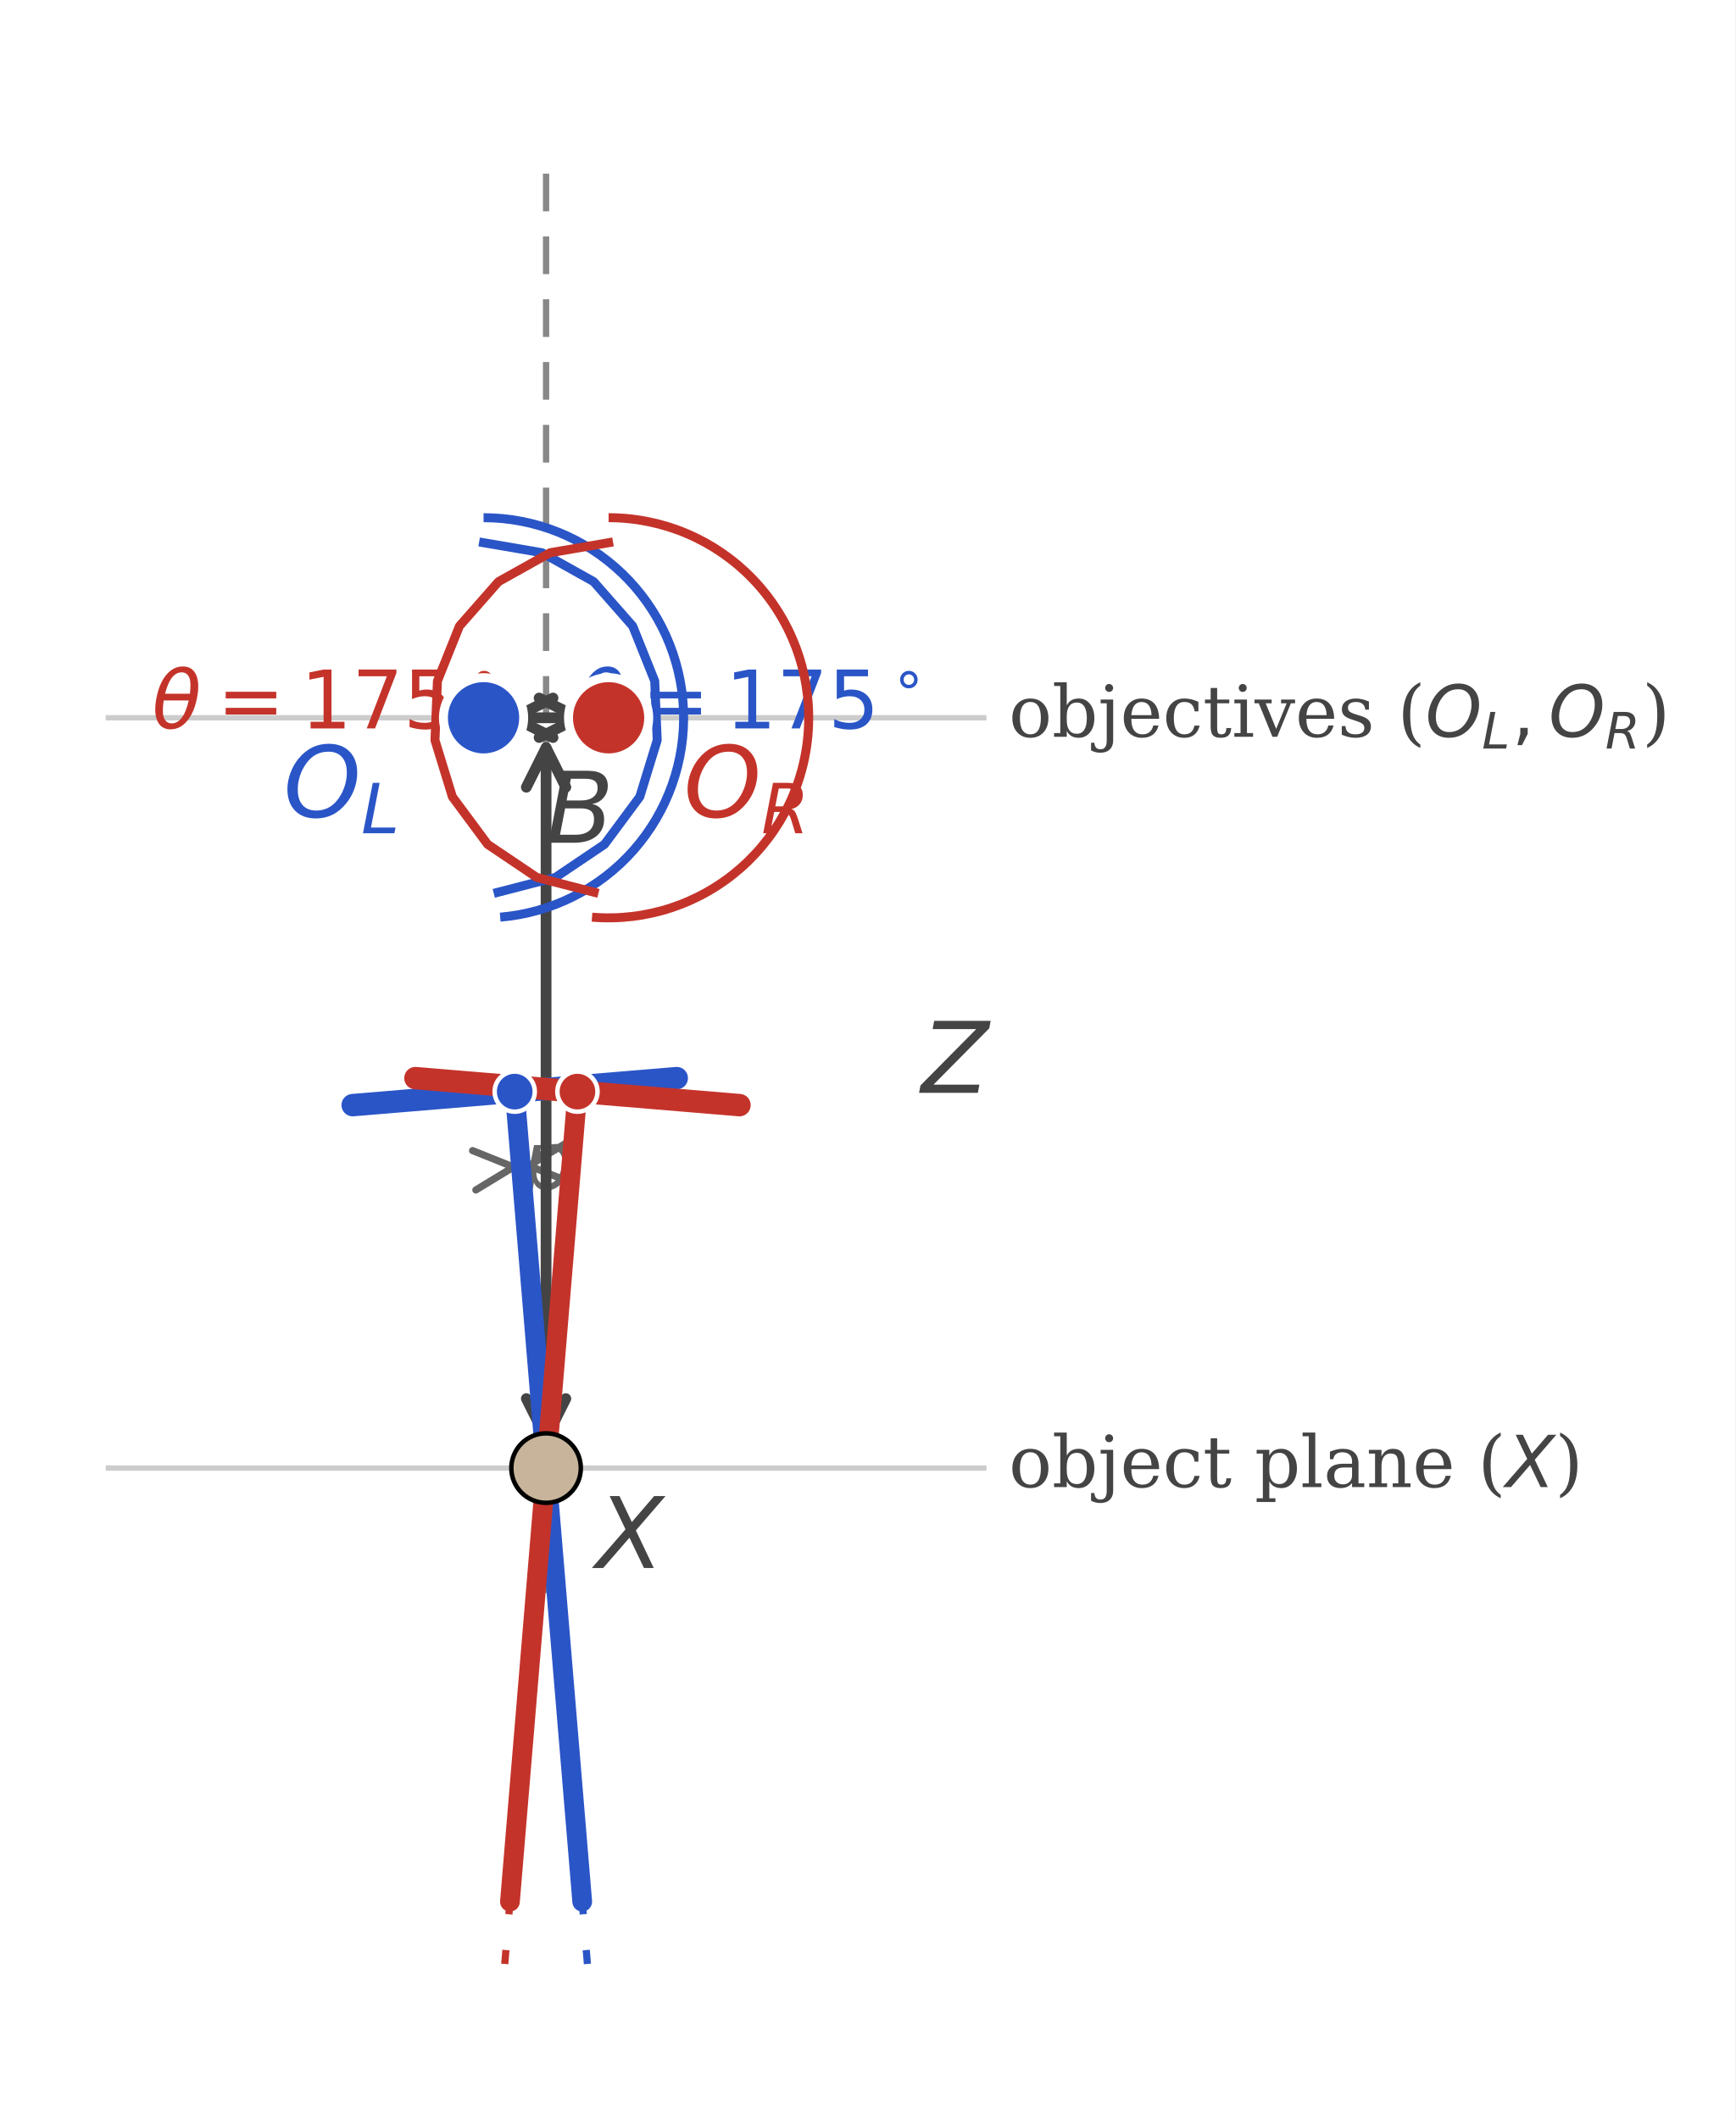
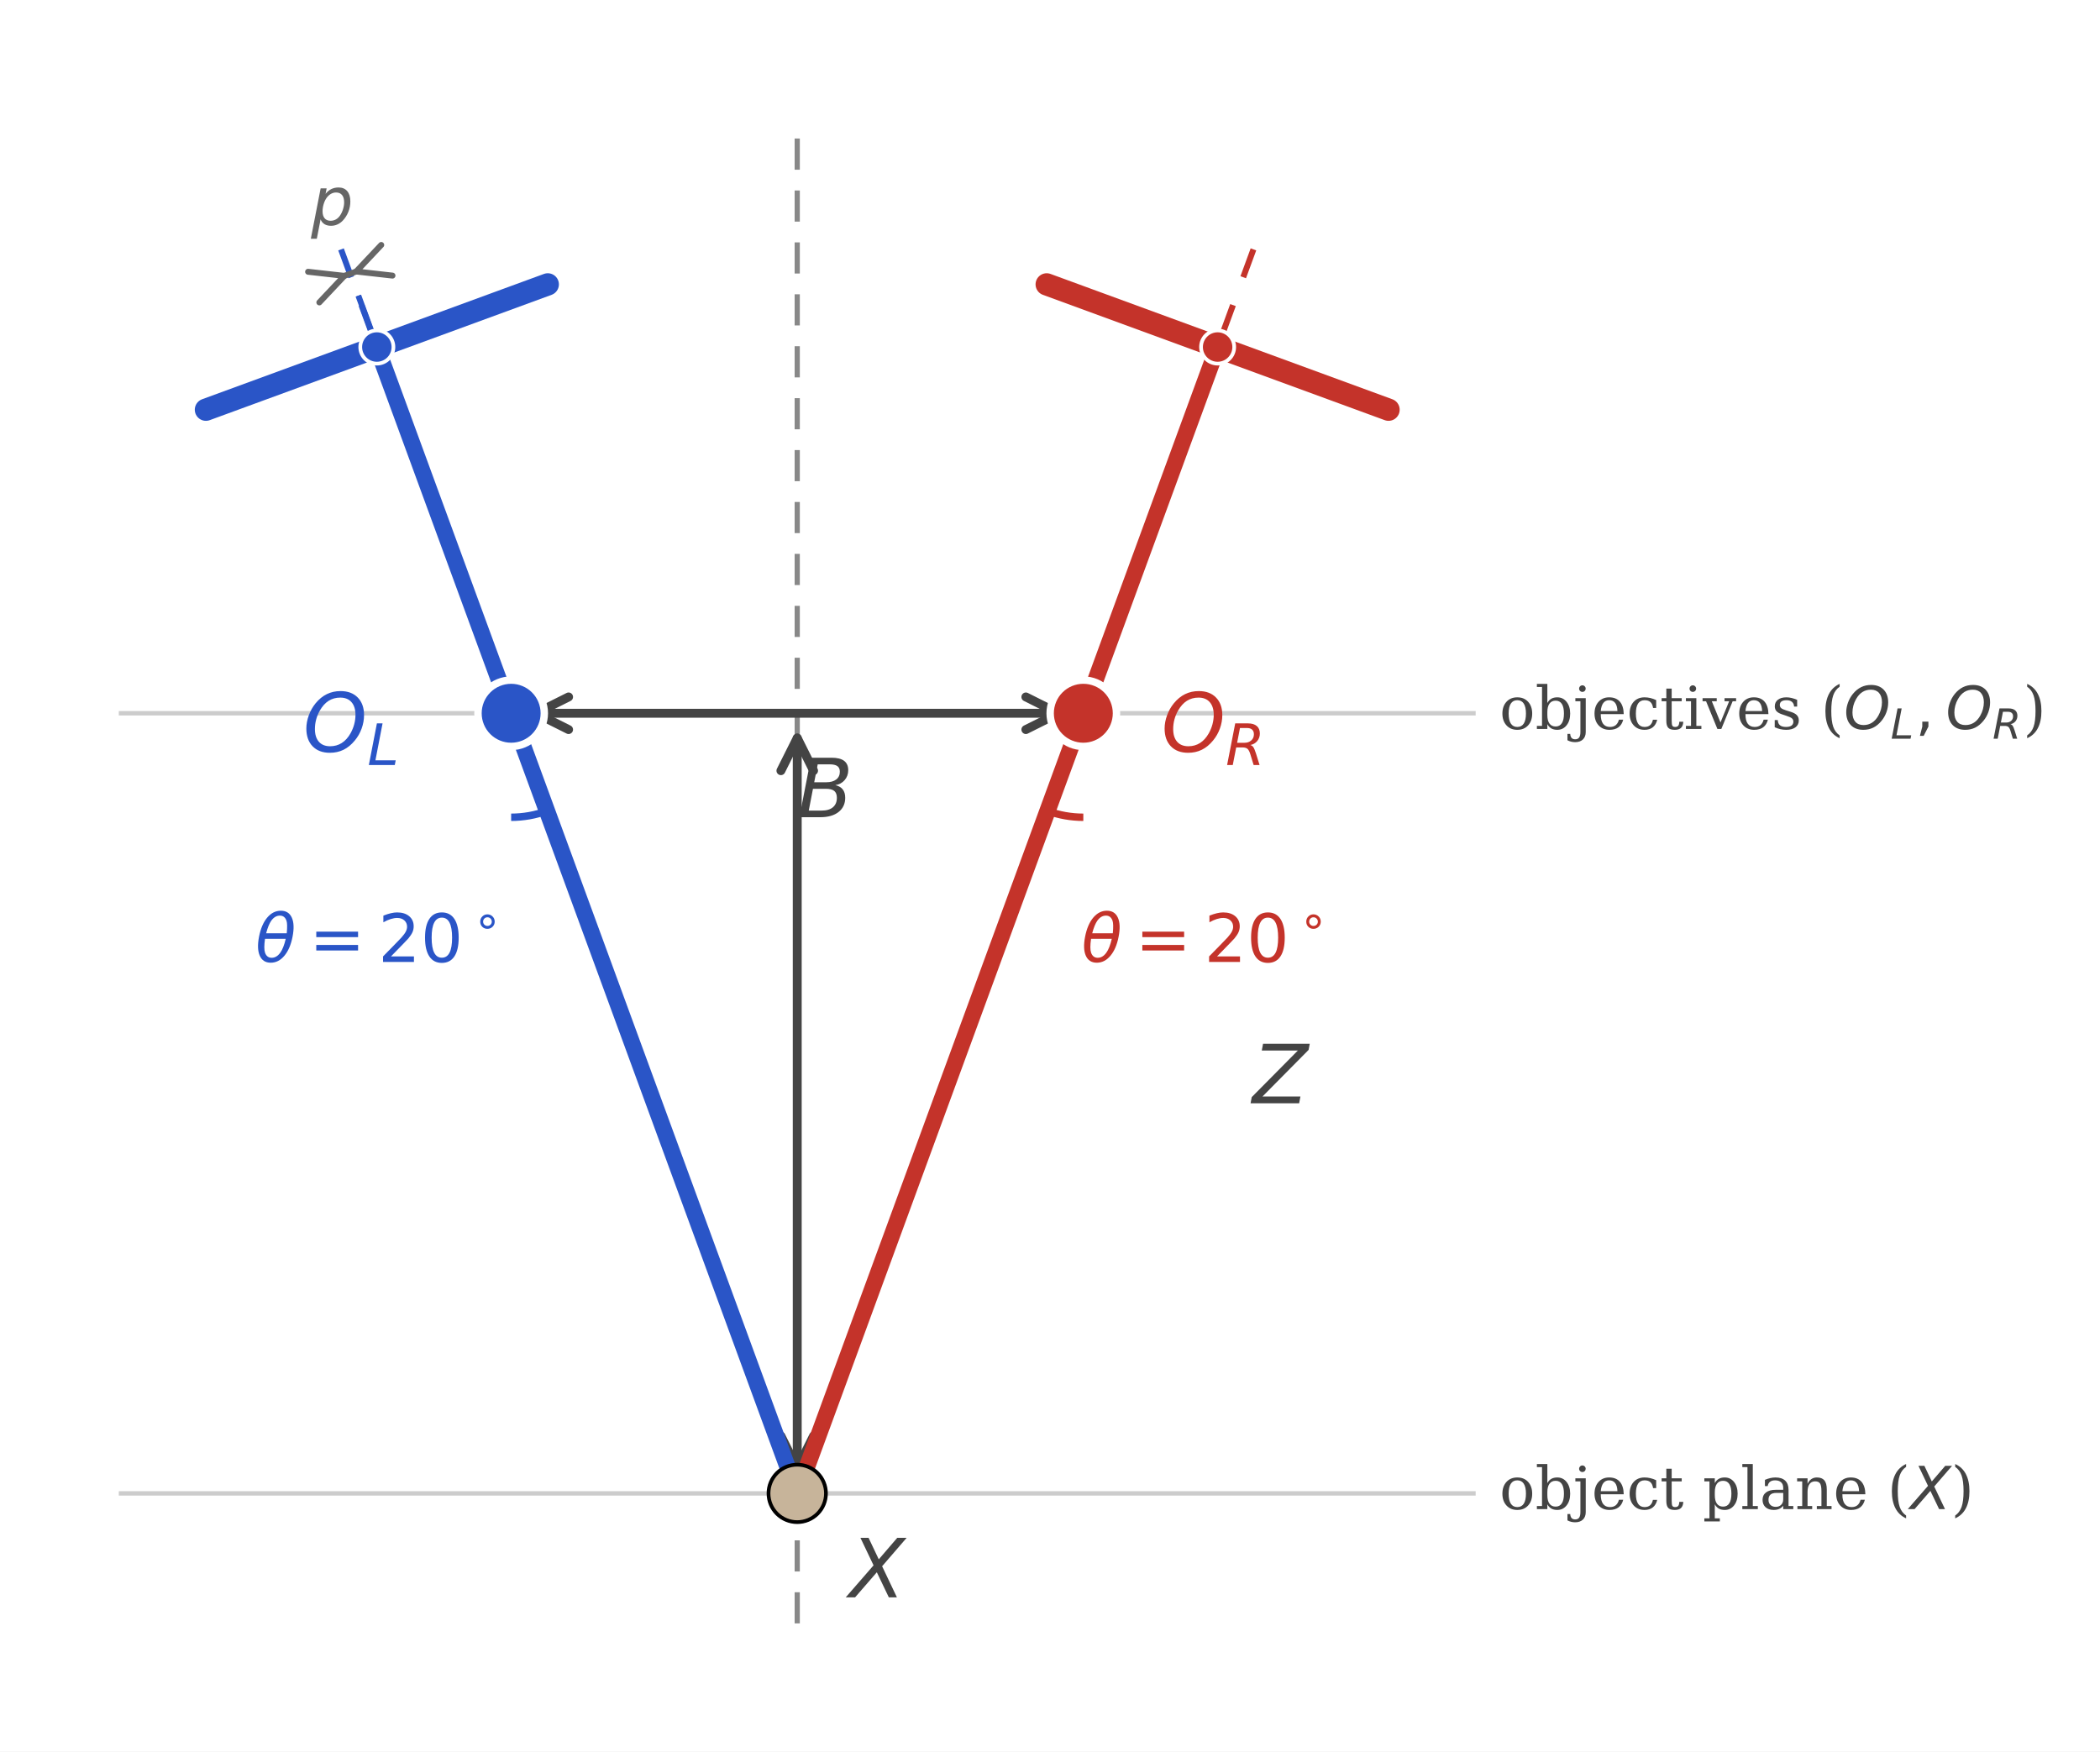
- <svg xmlns="http://www.w3.org/2000/svg" xmlns:xlink="http://www.w3.org/1999/xlink" width="193.382pt" height="236.16pt" viewBox="0 0 193.382 236.16" version="1.1">
+ <svg xmlns="http://www.w3.org/2000/svg" xmlns:xlink="http://www.w3.org/1999/xlink" width="283.098pt" height="236.16pt" viewBox="0 0 283.098 236.16" version="1.1">
  <defs>
    <style type="text/css">*{stroke-linejoin: round; stroke-linecap: butt}</style>
  </defs>
  <g id="figure_1">
    <g id="patch_1">
-       <path d="M 0 236.16  L 193.382 236.16  L 193.382 0  L 0 0  z " style="fill: #ffffff" />
+       <path d="M 0 236.16  L 283.098 236.16  L 283.098 0  L 0 0  z " style="fill: #ffffff" />
    </g>
    <g id="axes_1">
      <g id="line2d_1">
-         <path d="M 12.078 163.615  L 109.634 163.615  " clip-path="url(#p12262acc52)" style="fill: none; stroke: #cccccc; stroke-width: 0.6; stroke-linecap: square" />
+         <path d="M 16.316 201.35  L 198.632 201.35  " clip-path="url(#pbf9d27a918)" style="fill: none; stroke: #cccccc; stroke-width: 0.6; stroke-linecap: square" />
      </g>
      <g id="line2d_2">
-         <path d="M 12.078 79.995  L 109.634 79.995  " clip-path="url(#p12262acc52)" style="fill: none; stroke: #cccccc; stroke-width: 0.6; stroke-linecap: square" />
+         <path d="M 16.316 96.167  L 198.632 96.167  " clip-path="url(#pbf9d27a918)" style="fill: none; stroke: #cccccc; stroke-width: 0.6; stroke-linecap: square" />
      </g>
      <g id="line2d_3">
-         <path d="M 60.856 177.551  L 60.856 17.28  " clip-path="url(#p12262acc52)" style="fill: none; stroke-dasharray: 4.2,2.8; stroke-dashoffset: 0; stroke: #888888; stroke-width: 0.7" />
+         <path d="M 107.474 218.88  L 107.474 17.28  " clip-path="url(#pbf9d27a918)" style="fill: none; stroke-dasharray: 4.2,2.8; stroke-dashoffset: 0; stroke: #888888; stroke-width: 0.7" />
      </g>
      <g id="line2d_4">
-         <path d="M 57.36 121.66  L 65.462 218.88  " clip-path="url(#p12262acc52)" style="fill: none; stroke-dasharray: 4,4; stroke-dashoffset: 0; stroke: #2a55c7; stroke-width: 0.8" />
+         <path d="M 45.974 33.623  L 107.531 201.504  " clip-path="url(#pbf9d27a918)" style="fill: none; stroke-dasharray: 4,4; stroke-dashoffset: 0; stroke: #2a55c7; stroke-width: 0.8" />
      </g>
      <g id="line2d_5">
-         <path d="M 64.352 121.66  L 56.251 218.88  " clip-path="url(#p12262acc52)" style="fill: none; stroke-dasharray: 4,4; stroke-dashoffset: 0; stroke: #c4332a; stroke-width: 0.8" />
+         <path d="M 168.974 33.623  L 107.417 201.504  " clip-path="url(#pbf9d27a918)" style="fill: none; stroke-dasharray: 4,4; stroke-dashoffset: 0; stroke: #c4332a; stroke-width: 0.8" />
      </g>
      <g id="text_1">
-         <g style="fill: #444444" transform="translate(112.4217 165.7348) scale(0.08 -0.08)">
+         <g style="fill: #444444" transform="translate(202.1384 203.4696) scale(0.08 -0.08)">
          <defs>
            <path id="DejaVuSerif-6f" d="M 1925 219  Q 2388 219 2623 584  Q 2859 950 2859 1663  Q 2859 2375 2623 2739  Q 2388 3103 1925 3103  Q 1463 3103 1227 2739  Q 991 2375 991 1663  Q 991 950 1228 584  Q 1466 219 1925 219  z M 1925 -91  Q 1200 -91 759 389  Q 319 869 319 1663  Q 319 2456 758 2934  Q 1197 3413 1925 3413  Q 2653 3413 3092 2934  Q 3531 2456 3531 1663  Q 3531 869 3092 389  Q 2653 -91 1925 -91  z " transform="scale(0.015625)" />
            <path id="DejaVuSerif-62" d="M 738 331  L 738 4531  L 184 4531  L 184 4863  L 1313 4863  L 1313 2803  Q 1481 3116 1742 3264  Q 2003 3413 2388 3413  Q 3000 3413 3387 2928  Q 3775 2444 3775 1663  Q 3775 881 3387 395  Q 3000 -91 2388 -91  Q 2003 -91 1742 57  Q 1481 206 1313 519  L 1313 0  L 184 0  L 184 331  L 738 331  z M 1313 1497  Q 1313 897 1542 583  Q 1772 269 2209 269  Q 2650 269 2876 622  Q 3103 975 3103 1663  Q 3103 2353 2876 2703  Q 2650 3053 2209 3053  Q 1772 3053 1542 2737  Q 1313 2422 1313 1825  L 1313 1497  z " transform="scale(0.015625)" />
            <path id="DejaVuSerif-6a" d="M 641 4353  Q 641 4497 745 4603  Q 850 4709 997 4709  Q 1141 4709 1245 4603  Q 1350 4497 1350 4353  Q 1350 4206 1248 4103  Q 1147 4000 997 4000  Q 850 4000 745 4103  Q 641 4206 641 4353  z M 781 2988  L 238 2988  L 238 3322  L 1356 3322  L 1356 -325  Q 1356 -838 1051 -1130  Q 747 -1422 213 -1422  Q -13 -1422 -217 -1370  Q -422 -1319 -616 -1216  L -616 -531  L -319 -531  Q -297 -831 -164 -972  Q -31 -1113 225 -1113  Q 509 -1113 645 -920  Q 781 -728 781 -325  L 781 2988  z " transform="scale(0.015625)" />
            <path id="DejaVuSerif-65" d="M 3469 1600  L 991 1600  L 991 1575  Q 991 903 1244 561  Q 1497 219 1991 219  Q 2369 219 2611 417  Q 2853 616 2950 1006  L 3413 1006  Q 3275 459 2904 184  Q 2534 -91 1931 -91  Q 1203 -91 761 389  Q 319 869 319 1663  Q 319 2450 753 2931  Q 1188 3413 1894 3413  Q 2647 3413 3050 2948  Q 3453 2484 3469 1600  z M 2791 1931  Q 2772 2513 2545 2808  Q 2319 3103 1894 3103  Q 1497 3103 1269 2806  Q 1041 2509 991 1931  L 2791 1931  z " transform="scale(0.015625)" />
            <path id="DejaVuSerif-63" d="M 3291 997  Q 3169 466 2822 187  Q 2475 -91 1925 -91  Q 1200 -91 759 389  Q 319 869 319 1663  Q 319 2459 759 2936  Q 1200 3413 1925 3413  Q 2241 3413 2553 3339  Q 2866 3266 3181 3116  L 3181 2266  L 2847 2266  Q 2781 2703 2561 2903  Q 2341 3103 1931 3103  Q 1466 3103 1228 2742  Q 991 2381 991 1663  Q 991 944 1227 581  Q 1463 219 1931 219  Q 2303 219 2525 412  Q 2747 606 2828 997  L 3291 997  z " transform="scale(0.015625)" />
            <path id="DejaVuSerif-74" d="M 691 2988  L 184 2988  L 184 3322  L 691 3322  L 691 4353  L 1269 4353  L 1269 3322  L 2350 3322  L 2350 2988  L 1269 2988  L 1269 878  Q 1269 456 1350 337  Q 1431 219 1650 219  Q 1875 219 1978 351  Q 2081 484 2088 781  L 2522 781  Q 2497 328 2275 118  Q 2053 -91 1600 -91  Q 1103 -91 897 129  Q 691 350 691 878  L 691 2988  z " transform="scale(0.015625)" />
            <path id="DejaVuSerif-20" transform="scale(0.015625)" />
            <path id="DejaVuSerif-70" d="M 1313 1825  L 1313 1497  Q 1313 897 1542 583  Q 1772 269 2209 269  Q 2650 269 2876 622  Q 3103 975 3103 1663  Q 3103 2353 2876 2703  Q 2650 3053 2209 3053  Q 1772 3053 1542 2737  Q 1313 2422 1313 1825  z M 738 2988  L 184 2988  L 184 3322  L 1313 3322  L 1313 2803  Q 1481 3116 1742 3264  Q 2003 3413 2388 3413  Q 3000 3413 3387 2928  Q 3775 2444 3775 1663  Q 3775 881 3387 395  Q 3000 -91 2388 -91  Q 2003 -91 1742 57  Q 1481 206 1313 519  L 1313 -997  L 1856 -997  L 1856 -1331  L 184 -1331  L 184 -997  L 738 -997  L 738 2988  z " transform="scale(0.015625)" />
            <path id="DejaVuSerif-6c" d="M 1313 331  L 1856 331  L 1856 0  L 184 0  L 184 331  L 738 331  L 738 4531  L 184 4531  L 184 4863  L 1313 4863  L 1313 331  z " transform="scale(0.015625)" />
            <path id="DejaVuSerif-61" d="M 2547 1044  L 2547 1747  L 1806 1747  Q 1378 1747 1168 1562  Q 959 1378 959 997  Q 959 650 1171 447  Q 1384 244 1747 244  Q 2106 244 2326 466  Q 2547 688 2547 1044  z M 3122 2075  L 3122 331  L 3634 331  L 3634 0  L 2547 0  L 2547 359  Q 2356 128 2106 18  Q 1856 -91 1522 -91  Q 969 -91 644 203  Q 319 497 319 997  Q 319 1513 691 1797  Q 1063 2081 1741 2081  L 2547 2081  L 2547 2309  Q 2547 2688 2317 2895  Q 2088 3103 1672 3103  Q 1328 3103 1125 2947  Q 922 2791 872 2484  L 575 2484  L 575 3156  Q 875 3284 1158 3348  Q 1441 3413 1709 3413  Q 2400 3413 2761 3070  Q 3122 2728 3122 2075  z " transform="scale(0.015625)" />
            <path id="DejaVuSerif-6e" d="M 263 0  L 263 331  L 781 331  L 781 2988  L 231 2988  L 231 3322  L 1356 3322  L 1356 2731  Q 1516 3069 1770 3241  Q 2025 3413 2363 3413  Q 2913 3413 3172 3097  Q 3431 2781 3431 2113  L 3431 331  L 3944 331  L 3944 0  L 2356 0  L 2356 331  L 2853 331  L 2853 1931  Q 2853 2541 2703 2767  Q 2553 2994 2175 2994  Q 1775 2994 1565 2701  Q 1356 2409 1356 1850  L 1356 331  L 1856 331  L 1856 0  L 263 0  z " transform="scale(0.015625)" />
            <path id="DejaVuSerif-28" d="M 2041 -997  Q 1281 -656 893 83  Q 506 822 506 1931  Q 506 3044 893 3783  Q 1281 4522 2041 4863  L 2041 4556  Q 1559 4225 1350 3623  Q 1141 3022 1141 1931  Q 1141 844 1350 242  Q 1559 -359 2041 -691  L 2041 -997  z " transform="scale(0.015625)" />
            <path id="DejaVuSans-Oblique-58" d="M 878 4666  L 1516 4666  L 2316 2981  L 3763 4666  L 4500 4666  L 2578 2438  L 3738 0  L 3103 0  L 2163 1966  L 459 0  L -275 0  L 1906 2509  L 878 4666  z " transform="scale(0.015625)" />
            <path id="DejaVuSerif-29" d="M 453 -997  L 453 -691  Q 934 -359 1145 242  Q 1356 844 1356 1931  Q 1356 3022 1145 3623  Q 934 4225 453 4556  L 453 4863  Q 1216 4522 1603 3783  Q 1991 3044 1991 1931  Q 1991 822 1603 83  Q 1216 -656 453 -997  z " transform="scale(0.015625)" />
          </defs>
          <use xlink:href="#DejaVuSerif-6f" transform="translate(0 0.015625)" />
          <use xlink:href="#DejaVuSerif-62" transform="translate(60.20508 0.015625)" />
          <use xlink:href="#DejaVuSerif-6a" transform="translate(124.2188 0.015625)" />
          <use xlink:href="#DejaVuSerif-65" transform="translate(155.2246 0.015625)" />
          <use xlink:href="#DejaVuSerif-63" transform="translate(214.4043 0.015625)" />
          <use xlink:href="#DejaVuSerif-74" transform="translate(270.4102 0.015625)" />
          <use xlink:href="#DejaVuSerif-20" transform="translate(310.5957 0.015625)" />
          <use xlink:href="#DejaVuSerif-70" transform="translate(342.3828 0.015625)" />
          <use xlink:href="#DejaVuSerif-6c" transform="translate(406.3965 0.015625)" />
          <use xlink:href="#DejaVuSerif-61" transform="translate(438.3789 0.015625)" />
          <use xlink:href="#DejaVuSerif-6e" transform="translate(497.998 0.015625)" />
          <use xlink:href="#DejaVuSerif-65" transform="translate(562.4023 0.015625)" />
          <use xlink:href="#DejaVuSerif-20" transform="translate(621.582 0.015625)" />
          <use xlink:href="#DejaVuSerif-28" transform="translate(653.3691 0.015625)" />
          <use xlink:href="#DejaVuSans-Oblique-58" transform="translate(692.3828 0.015625)" />
          <use xlink:href="#DejaVuSerif-29" transform="translate(760.8887 0.015625)" />
        </g>
      </g>
      <g id="text_2">
-         <g style="fill: #444444" transform="translate(112.4217 82.11492) scale(0.08 -0.08)">
+         <g style="fill: #444444" transform="translate(202.1384 98.28696) scale(0.08 -0.08)">
          <defs>
            <path id="DejaVuSerif-69" d="M 622 4353  Q 622 4497 726 4603  Q 831 4709 978 4709  Q 1122 4709 1226 4603  Q 1331 4497 1331 4353  Q 1331 4206 1228 4103  Q 1125 4000 978 4000  Q 831 4000 726 4103  Q 622 4206 622 4353  z M 1356 331  L 1900 331  L 1900 0  L 231 0  L 231 331  L 781 331  L 781 2988  L 231 2988  L 231 3322  L 1356 3322  L 1356 331  z " transform="scale(0.015625)" />
            <path id="DejaVuSerif-76" d="M 1581 0  L 359 2988  L -19 2988  L -19 3322  L 1509 3322  L 1509 2988  L 978 2988  L 1913 703  L 2847 2988  L 2350 2988  L 2350 3322  L 3597 3322  L 3597 2988  L 3225 2988  L 2003 0  L 1581 0  z " transform="scale(0.015625)" />
            <path id="DejaVuSerif-73" d="M 359 184  L 359 959  L 691 959  Q 703 588 923 403  Q 1144 219 1575 219  Q 1963 219 2166 364  Q 2369 509 2369 788  Q 2369 1006 2220 1140  Q 2072 1275 1594 1428  L 1178 1569  Q 750 1706 558 1912  Q 366 2119 366 2438  Q 366 2894 700 3153  Q 1034 3413 1625 3413  Q 1888 3413 2178 3344  Q 2469 3275 2778 3144  L 2778 2419  L 2447 2419  Q 2434 2741 2221 2922  Q 2009 3103 1644 3103  Q 1281 3103 1095 2975  Q 909 2847 909 2591  Q 909 2381 1050 2254  Q 1191 2128 1613 1997  L 2069 1856  Q 2541 1709 2748 1489  Q 2956 1269 2956 922  Q 2956 450 2595 179  Q 2234 -91 1600 -91  Q 1278 -91 972 -22  Q 666 47 359 184  z " transform="scale(0.015625)" />
            <path id="DejaVuSans-Oblique-4f" d="M 2919 4238  Q 2400 4238 2003 3986  Q 1606 3734 1313 3219  Q 1125 2891 1026 2522  Q 928 2153 928 1778  Q 928 1128 1239 775  Q 1550 422 2119 422  Q 2631 422 3032 676  Q 3434 931 3719 1434  Q 3909 1772 4009 2142  Q 4109 2513 4109 2881  Q 4109 3528 3796 3883  Q 3484 4238 2919 4238  z M 2100 -91  Q 1241 -91 748 418  Q 256 928 256 1813  Q 256 2319 448 2847  Q 641 3375 978 3788  Q 1375 4272 1862 4511  Q 2350 4750 2938 4750  Q 3794 4750 4287 4245  Q 4781 3741 4781 2869  Q 4781 2331 4593 1812  Q 4406 1294 4056 872  Q 3656 384 3173 146  Q 2691 -91 2100 -91  z " transform="scale(0.015625)" />
            <path id="DejaVuSans-Oblique-4c" d="M 1075 4666  L 1709 4666  L 909 525  L 3181 525  L 3078 0  L 172 0  L 1075 4666  z " transform="scale(0.015625)" />
            <path id="DejaVuSans-2c" d="M 750 794  L 1409 794  L 1409 256  L 897 -744  L 494 -744  L 750 256  L 750 794  z " transform="scale(0.015625)" />
            <path id="DejaVuSans-Oblique-52" d="M 1613 4147  L 1294 2491  L 2106 2491  Q 2584 2491 2879 2755  Q 3175 3019 3175 3444  Q 3175 3784 2976 3965  Q 2778 4147 2406 4147  L 1613 4147  z M 2772 2241  Q 2972 2194 3105 2009  Q 3238 1825 3413 1275  L 3809 0  L 3144 0  L 2778 1197  Q 2638 1659 2453 1815  Q 2269 1972 1888 1972  L 1191 1972  L 806 0  L 172 0  L 1081 4666  L 2503 4666  Q 3150 4666 3495 4373  Q 3841 4081 3841 3531  Q 3841 3044 3547 2687  Q 3253 2331 2772 2241  z " transform="scale(0.015625)" />
          </defs>
          <use xlink:href="#DejaVuSerif-6f" transform="translate(0 0.015625)" />
          <use xlink:href="#DejaVuSerif-62" transform="translate(60.20508 0.015625)" />
          <use xlink:href="#DejaVuSerif-6a" transform="translate(124.2188 0.015625)" />
          <use xlink:href="#DejaVuSerif-65" transform="translate(155.2246 0.015625)" />
          <use xlink:href="#DejaVuSerif-63" transform="translate(214.4043 0.015625)" />
          <use xlink:href="#DejaVuSerif-74" transform="translate(270.4102 0.015625)" />
          <use xlink:href="#DejaVuSerif-69" transform="translate(310.5957 0.015625)" />
          <use xlink:href="#DejaVuSerif-76" transform="translate(342.5781 0.015625)" />
          <use xlink:href="#DejaVuSerif-65" transform="translate(399.0723 0.015625)" />
          <use xlink:href="#DejaVuSerif-73" transform="translate(458.252 0.015625)" />
          <use xlink:href="#DejaVuSerif-20" transform="translate(509.5703 0.015625)" />
          <use xlink:href="#DejaVuSerif-28" transform="translate(541.3574 0.015625)" />
          <use xlink:href="#DejaVuSans-Oblique-4f" transform="translate(580.3711 0.015625)" />
          <use xlink:href="#DejaVuSans-Oblique-4c" transform="translate(659.082 -16.39062) scale(0.7)" />
          <use xlink:href="#DejaVuSans-2c" transform="translate(700.8154 0.015625)" />
          <use xlink:href="#DejaVuSans-Oblique-4f" transform="translate(752.085 0.015625)" />
          <use xlink:href="#DejaVuSans-Oblique-52" transform="translate(830.7959 -16.39062) scale(0.7)" />
          <use xlink:href="#DejaVuSerif-29" transform="translate(882.168 0.015625)" />
        </g>
      </g>
      <g id="text_3">
-         <g style="fill: #2a55c7" transform="translate(31.58913 91.14424) scale(0.11 -0.11)">
+         <g style="fill: #2a55c7" transform="translate(40.85844 101.4261) scale(0.11 -0.11)">
          <use xlink:href="#DejaVuSans-Oblique-4f" transform="translate(0 0.78125)" />
          <use xlink:href="#DejaVuSans-Oblique-4c" transform="translate(78.71094 -15.625) scale(0.7)" />
        </g>
      </g>
      <g id="text_4">
-         <g style="fill: #c4332a" transform="translate(76.18641 91.14424) scale(0.11 -0.11)">
+         <g style="fill: #2a55c7" transform="translate(34.42439 129.7192) scale(0.09 -0.09)">
+           <defs>
+             <path id="DejaVuSans-Oblique-3b8" d="M 2913 2219  L 925 2219  Q 791 1284 928 888  Q 1100 400 1566 400  Q 2034 400 2391 891  Q 2703 1322 2913 2219  z M 3009 2750  Q 3094 3638 2984 3950  Q 2813 4444 2353 4444  Q 1875 4444 1525 3956  Q 1250 3563 1034 2750  L 3009 2750  z M 2444 4913  Q 3194 4913 3494 4250  Q 3794 3591 3566 2422  Q 3341 1256 2781 594  Q 2225 -72 1475 -72  Q 722 -72 425 594  Q 128 1256 353 2422  Q 581 3591 1134 4250  Q 1691 4913 2444 4913  z " transform="scale(0.015625)" />
+             <path id="DejaVuSans-3d" d="M 678 2906  L 4684 2906  L 4684 2381  L 678 2381  L 678 2906  z M 678 1631  L 4684 1631  L 4684 1100  L 678 1100  L 678 1631  z " transform="scale(0.015625)" />
+             <path id="DejaVuSans-32" d="M 1228 531  L 3431 531  L 3431 0  L 469 0  L 469 531  Q 828 903 1448 1529  Q 2069 2156 2228 2338  Q 2531 2678 2651 2914  Q 2772 3150 2772 3378  Q 2772 3750 2511 3984  Q 2250 4219 1831 4219  Q 1534 4219 1204 4116  Q 875 4013 500 3803  L 500 4441  Q 881 4594 1212 4672  Q 1544 4750 1819 4750  Q 2544 4750 2975 4387  Q 3406 4025 3406 3419  Q 3406 3131 3298 2873  Q 3191 2616 2906 2266  Q 2828 2175 2409 1742  Q 1991 1309 1228 531  z " transform="scale(0.015625)" />
+             <path id="DejaVuSans-30" d="M 2034 4250  Q 1547 4250 1301 3770  Q 1056 3291 1056 2328  Q 1056 1369 1301 889  Q 1547 409 2034 409  Q 2525 409 2770 889  Q 3016 1369 3016 2328  Q 3016 3291 2770 3770  Q 2525 4250 2034 4250  z M 2034 4750  Q 2819 4750 3233 4129  Q 3647 3509 3647 2328  Q 3647 1150 3233 529  Q 2819 -91 2034 -91  Q 1250 -91 836 529  Q 422 1150 422 2328  Q 422 3509 836 4129  Q 1250 4750 2034 4750  z " transform="scale(0.015625)" />
+             <path id="DejaVuSans-2218" d="M 2000 2619  Q 1750 2619 1578 2445  Q 1406 2272 1406 2022  Q 1406 1775 1578 1605  Q 1750 1435 2000 1435  Q 2250 1435 2422 1605  Q 2594 1775 2594 2022  Q 2594 2269 2420 2444  Q 2247 2619 2000 2619  z M 2000 3022  Q 2200 3022 2384 2945  Q 2569 2869 2703 2725  Q 2847 2585 2919 2406  Q 2991 2228 2991 2022  Q 2991 1610 2702 1324  Q 2413 1038 1994 1038  Q 1572 1038 1290 1319  Q 1009 1600 1009 2022  Q 1009 2441 1296 2731  Q 1584 3022 2000 3022  z " transform="scale(0.015625)" />
+           </defs>
+           <use xlink:href="#DejaVuSans-Oblique-3b8" transform="translate(0 0.234375)" />
+           <use xlink:href="#DejaVuSans-3d" transform="translate(80.66406 0.234375)" />
+           <use xlink:href="#DejaVuSans-32" transform="translate(183.9355 0.234375)" />
+           <use xlink:href="#DejaVuSans-30" transform="translate(247.5586 0.234375)" />
+           <use xlink:href="#DejaVuSans-2218" transform="translate(325.7764 38.51562) scale(0.7)" />
+         </g>
+       </g>
+       <g id="text_5">
+         <g style="fill: #c4332a" transform="translate(156.5593 101.4261) scale(0.11 -0.11)">
          <use xlink:href="#DejaVuSans-Oblique-4f" transform="translate(0 0.78125)" />
          <use xlink:href="#DejaVuSans-Oblique-52" transform="translate(78.71094 -15.625) scale(0.7)" />
        </g>
      </g>
-       <g id="text_5">
-         <g style="fill: #2a55c7" transform="translate(64.27191 81.20414) scale(0.09 -0.09)">
-           <defs>
-             <path id="DejaVuSans-Oblique-3b8" d="M 2913 2219  L 925 2219  Q 791 1284 928 888  Q 1100 400 1566 400  Q 2034 400 2391 891  Q 2703 1322 2913 2219  z M 3009 2750  Q 3094 3638 2984 3950  Q 2813 4444 2353 4444  Q 1875 4444 1525 3956  Q 1250 3563 1034 2750  L 3009 2750  z M 2444 4913  Q 3194 4913 3494 4250  Q 3794 3591 3566 2422  Q 3341 1256 2781 594  Q 2225 -72 1475 -72  Q 722 -72 425 594  Q 128 1256 353 2422  Q 581 3591 1134 4250  Q 1691 4913 2444 4913  z " transform="scale(0.015625)" />
-             <path id="DejaVuSans-3d" d="M 678 2906  L 4684 2906  L 4684 2381  L 678 2381  L 678 2906  z M 678 1631  L 4684 1631  L 4684 1100  L 678 1100  L 678 1631  z " transform="scale(0.015625)" />
-             <path id="DejaVuSans-31" d="M 794 531  L 1825 531  L 1825 4091  L 703 3866  L 703 4441  L 1819 4666  L 2450 4666  L 2450 531  L 3481 531  L 3481 0  L 794 0  L 794 531  z " transform="scale(0.015625)" />
-             <path id="DejaVuSans-37" d="M 525 4666  L 3525 4666  L 3525 4397  L 1831 0  L 1172 0  L 2766 4134  L 525 4134  L 525 4666  z " transform="scale(0.015625)" />
-             <path id="DejaVuSans-35" d="M 691 4666  L 3169 4666  L 3169 4134  L 1269 4134  L 1269 2991  Q 1406 3038 1543 3061  Q 1681 3084 1819 3084  Q 2600 3084 3056 2656  Q 3513 2228 3513 1497  Q 3513 744 3044 326  Q 2575 -91 1722 -91  Q 1428 -91 1123 -41  Q 819 9 494 109  L 494 744  Q 775 591 1075 516  Q 1375 441 1709 441  Q 2250 441 2565 725  Q 2881 1009 2881 1497  Q 2881 1984 2565 2268  Q 2250 2553 1709 2553  Q 1456 2553 1204 2497  Q 953 2441 691 2322  L 691 4666  z " transform="scale(0.015625)" />
-             <path id="DejaVuSans-2218" d="M 2000 2619  Q 1750 2619 1578 2445  Q 1406 2272 1406 2022  Q 1406 1775 1578 1605  Q 1750 1435 2000 1435  Q 2250 1435 2422 1605  Q 2594 1775 2594 2022  Q 2594 2269 2420 2444  Q 2247 2619 2000 2619  z M 2000 3022  Q 2200 3022 2384 2945  Q 2569 2869 2703 2725  Q 2847 2585 2919 2406  Q 2991 2228 2991 2022  Q 2991 1610 2702 1324  Q 2413 1038 1994 1038  Q 1572 1038 1290 1319  Q 1009 1600 1009 2022  Q 1009 2441 1296 2731  Q 1584 3022 2000 3022  z " transform="scale(0.015625)" />
-           </defs>
+       <g id="text_6">
+         <g style="fill: #c4332a" transform="translate(145.7838 129.7192) scale(0.09 -0.09)">
          <use xlink:href="#DejaVuSans-Oblique-3b8" transform="translate(0 0.234375)" />
          <use xlink:href="#DejaVuSans-3d" transform="translate(80.66406 0.234375)" />
-           <use xlink:href="#DejaVuSans-31" transform="translate(183.9355 0.234375)" />
-           <use xlink:href="#DejaVuSans-37" transform="translate(247.5586 0.234375)" />
-           <use xlink:href="#DejaVuSans-35" transform="translate(311.1816 0.234375)" />
-           <use xlink:href="#DejaVuSans-2218" transform="translate(389.3994 38.51562) scale(0.7)" />
-         </g>
-       </g>
-       <g id="text_6">
-         <g style="fill: #c4332a" transform="translate(16.94028 81.20414) scale(0.09 -0.09)">
-           <use xlink:href="#DejaVuSans-Oblique-3b8" transform="translate(0 0.234375)" />
-           <use xlink:href="#DejaVuSans-3d" transform="translate(80.66406 0.234375)" />
-           <use xlink:href="#DejaVuSans-31" transform="translate(183.9355 0.234375)" />
-           <use xlink:href="#DejaVuSans-37" transform="translate(247.5586 0.234375)" />
-           <use xlink:href="#DejaVuSans-35" transform="translate(311.1816 0.234375)" />
-           <use xlink:href="#DejaVuSans-2218" transform="translate(389.3994 38.51562) scale(0.7)" />
+           <use xlink:href="#DejaVuSans-32" transform="translate(183.9355 0.234375)" />
+           <use xlink:href="#DejaVuSans-30" transform="translate(247.5586 0.234375)" />
+           <use xlink:href="#DejaVuSans-2218" transform="translate(325.7764 38.51562) scale(0.7)" />
        </g>
      </g>
      <g id="text_7">
-         <g style="fill: #444444" transform="translate(66.43076 174.7641) scale(0.11 -0.11)">
+         <g style="fill: #444444" transform="translate(114.4863 215.3739) scale(0.11 -0.11)">
          <use xlink:href="#DejaVuSans-Oblique-58" transform="translate(0 0.09375)" />
        </g>
      </g>
      <g id="patch_2">
-         <path d="M 58.946 129.919  Q 58.089 129.991 57.232 130.062  " style="fill: none; stroke: #666666; stroke-width: 0.8; stroke-linecap: round" />
-         <path d="M 63.513 131.746  L 58.946 129.919  L 63.148 127.361  " style="fill: none; stroke: #666666; stroke-width: 0.8; stroke-linecap: round" />
-         <path d="M 52.665 128.235  L 57.232 130.062  L 53.03 132.62  " style="fill: none; stroke: #666666; stroke-width: 0.8; stroke-linecap: round" />
+         <path d="M 48.021 36.607  Q 47.223 36.9 46.424 37.193  " style="fill: none; stroke: #666666; stroke-width: 0.8; stroke-linecap: round" />
+         <path d="M 52.91 37.158  L 48.021 36.607  L 51.395 33.027  " style="fill: none; stroke: #666666; stroke-width: 0.8; stroke-linecap: round" />
+         <path d="M 41.535 36.642  L 46.424 37.193  L 43.05 40.773  " style="fill: none; stroke: #666666; stroke-width: 0.8; stroke-linecap: round" />
      </g>
      <g id="text_8">
-         <g style="fill: #666666" transform="translate(58.21822 132.5369) scale(0.09 -0.09)">
+         <g style="fill: #666666" transform="translate(41.92854 30.31623) scale(0.09 -0.09)">
          <defs>
            <path id="DejaVuSans-Oblique-70" d="M 3175 2156  Q 3175 2616 2975 2859  Q 2775 3103 2400 3103  Q 2144 3103 1911 2972  Q 1678 2841 1497 2591  Q 1319 2344 1212 1994  Q 1106 1644 1106 1300  Q 1106 863 1306 627  Q 1506 391 1875 391  Q 2147 391 2380 519  Q 2613 647 2778 891  Q 2956 1147 3065 1494  Q 3175 1841 3175 2156  z M 1394 2969  Q 1625 3272 1939 3428  Q 2253 3584 2638 3584  Q 3175 3584 3472 3232  Q 3769 2881 3769 2247  Q 3769 1728 3584 1258  Q 3400 788 3053 416  Q 2822 169 2531 39  Q 2241 -91 1919 -91  Q 1547 -91 1294 64  Q 1041 219 916 525  L 556 -1331  L -19 -1331  L 922 3500  L 1497 3500  L 1394 2969  z " transform="scale(0.015625)" />
          </defs>
          <use xlink:href="#DejaVuSans-Oblique-70" />
        </g>
      </g>
      <g id="patch_3">
-         <path d="M 57.227 79.995  Q 60.853 79.995 64.48 79.995  " style="fill: none; stroke: #444444; stroke-width: 1.2; stroke-linecap: round" />
-         <path d="M 61.627 82.195  L 57.227 79.995  L 61.627 77.795  " style="fill: none; stroke: #444444; stroke-width: 1.2; stroke-linecap: round" />
-         <path d="M 60.08 77.795  L 64.48 79.995  L 60.08 82.195  " style="fill: none; stroke: #444444; stroke-width: 1.2; stroke-linecap: round" />
+         <path d="M 72.25 96.167  Q 107.473 96.167 142.695 96.167  " style="fill: none; stroke: #444444; stroke-width: 1.2; stroke-linecap: round" />
+         <path d="M 76.65 98.367  L 72.25 96.167  L 76.65 93.967  " style="fill: none; stroke: #444444; stroke-width: 1.2; stroke-linecap: round" />
+         <path d="M 138.295 93.967  L 142.695 96.167  L 138.295 98.367  " style="fill: none; stroke: #444444; stroke-width: 1.2; stroke-linecap: round" />
      </g>
      <g id="text_9">
-         <g style="fill: #444444" transform="translate(60.8561 93.93157) scale(0.11 -0.11)">
+         <g style="fill: #444444" transform="translate(107.4741 110.1913) scale(0.11 -0.11)">
          <defs>
            <path id="DejaVuSans-Oblique-42" d="M 1081 4666  L 2694 4666  Q 3350 4666 3675 4422  Q 4000 4178 4000 3688  Q 4000 3238 3720 2911  Q 3441 2584 2988 2516  Q 3375 2428 3569 2181  Q 3763 1934 3763 1522  Q 3763 819 3242 409  Q 2722 0 1819 0  L 172 0  L 1081 4666  z M 1234 2228  L 903 519  L 1919 519  Q 2491 519 2800 781  Q 3109 1044 3109 1522  Q 3109 1891 2904 2059  Q 2700 2228 2247 2228  L 1234 2228  z M 1606 4147  L 1331 2741  L 2272 2741  Q 2775 2741 3058 2959  Q 3341 3178 3341 3566  Q 3341 3869 3150 4008  Q 2959 4147 2541 4147  L 1606 4147  z " transform="scale(0.015625)" />
          </defs>
          <use xlink:href="#DejaVuSans-Oblique-42" transform="translate(0 0.09375)" />
        </g>
      </g>
      <g id="patch_4">
-         <path d="M 60.856 160.275  Q 60.856 121.805 60.856 83.334  " style="fill: none; stroke: #444444; stroke-width: 1.2; stroke-linecap: round" />
-         <path d="M 63.056 155.875  L 60.856 160.275  L 58.656 155.875  " style="fill: none; stroke: #444444; stroke-width: 1.2; stroke-linecap: round" />
-         <path d="M 58.656 87.734  L 60.856 83.334  L 63.056 87.734  " style="fill: none; stroke: #444444; stroke-width: 1.2; stroke-linecap: round" />
+         <path d="M 107.474 198.008  Q 107.474 148.758 107.474 99.508  " style="fill: none; stroke: #444444; stroke-width: 1.2; stroke-linecap: round" />
+         <path d="M 109.674 193.608  L 107.474 198.008  L 105.274 193.608  " style="fill: none; stroke: #444444; stroke-width: 1.2; stroke-linecap: round" />
+         <path d="M 105.274 103.908  L 107.474 99.508  L 109.674 103.908  " style="fill: none; stroke: #444444; stroke-width: 1.2; stroke-linecap: round" />
      </g>
      <g id="text_10">
-         <g style="fill: #444444" transform="translate(102.666 121.8049) scale(0.11 -0.11)">
+         <g style="fill: #444444" transform="translate(168.8306 148.7583) scale(0.11 -0.11)">
          <defs>
            <path id="DejaVuSans-Oblique-5a" d="M 838 4666  L 4500 4666  L 4409 4184  L 794 531  L 3769 531  L 3669 0  L -141 0  L -50 481  L 3566 4134  L 738 4134  L 838 4666  z " transform="scale(0.015625)" />
          </defs>
          <use xlink:href="#DejaVuSans-Oblique-5a" transform="translate(0 0.09375)" />
        </g>
      </g>
      <g id="line2d_6">
-         <path d="M 57.36 121.66  L 64.883 211.936  " clip-path="url(#p12262acc52)" style="fill: none; stroke: #2a55c7; stroke-width: 2.2; stroke-linecap: round" />
+         <path d="M 50.802 46.79  L 68.907 96.167  " clip-path="url(#pbf9d27a918)" style="fill: none; stroke: #2a55c7; stroke-width: 2.2; stroke-linecap: round" />
      </g>
      <g id="line2d_7">
-         <path d="M 64.352 121.66  L 56.829 211.936  " clip-path="url(#p12262acc52)" style="fill: none; stroke: #c4332a; stroke-width: 2.2; stroke-linecap: round" />
+         <path d="M 68.907 96.167  L 107.474 201.35  " clip-path="url(#pbf9d27a918)" style="fill: none; stroke: #2a55c7; stroke-width: 2.2; stroke-linecap: round" />
      </g>
      <g id="line2d_8">
-         <path d="M 75.415 120.156  L 39.305 123.165  " clip-path="url(#p12262acc52)" style="fill: none; stroke: #2a55c7; stroke-width: 2.5; stroke-linecap: round" />
+         <path d="M 164.146 46.79  L 146.041 96.167  " clip-path="url(#pbf9d27a918)" style="fill: none; stroke: #c4332a; stroke-width: 2.2; stroke-linecap: round" />
      </g>
      <g id="line2d_9">
-         <path d="M 82.407 123.165  L 46.297 120.156  " clip-path="url(#p12262acc52)" style="fill: none; stroke: #c4332a; stroke-width: 2.5; stroke-linecap: round" />
+         <path d="M 146.041 96.167  L 107.474 201.35  " clip-path="url(#pbf9d27a918)" style="fill: none; stroke: #c4332a; stroke-width: 2.2; stroke-linecap: round" />
      </g>
      <g id="line2d_10">
-         <path d="M 57.36 121.66  L 57.823 127.216  " clip-path="url(#p12262acc52)" style="fill: none; stroke: #2a55c7; stroke-width: 0.7; stroke-linecap: square" />
+         <path d="M 73.845 38.341  L 27.76 55.239  " clip-path="url(#pbf9d27a918)" style="fill: none; stroke: #2a55c7; stroke-width: 3; stroke-linecap: round" />
      </g>
      <g id="line2d_11">
-         <path d="M 57.429 121.655  L 57.892 127.21  " clip-path="url(#p12262acc52)" style="fill: none; stroke: #2a55c7; stroke-width: 0.7; stroke-linecap: square" />
+         <path d="M 187.188 55.239  L 141.103 38.341  " clip-path="url(#pbf9d27a918)" style="fill: none; stroke: #c4332a; stroke-width: 3; stroke-linecap: round" />
+       </g>
+       <g id="line2d_12">
+         <path d="M 50.802 46.79  L 48.388 40.207  " clip-path="url(#pbf9d27a918)" style="fill: none; stroke: #2a55c7; stroke-width: 0.7; stroke-linecap: square" />
+       </g>
+       <g id="line2d_13">
+         <path d="M 50.885 46.76  L 48.471 40.176  " clip-path="url(#pbf9d27a918)" style="fill: none; stroke: #2a55c7; stroke-width: 0.7; stroke-linecap: square" />
      </g>
      <g id="patch_5">
-         <path d="M 55.74 102.217  C 61.471 101.739 66.802 99.062 70.607 94.749  C 74.413 90.437 76.406 84.815 76.167 79.068  C 75.928 73.322 73.475 67.885 69.324 63.903  C 65.174 59.922 59.639 57.696 53.888 57.696  " clip-path="url(#p12262acc52)" style="fill: none; stroke: #2a55c7; stroke-linejoin: miter" />
+         <path d="M 68.907 110.191  C 69.729 110.191 70.55 110.119 71.359 109.975  C 72.168 109.832 72.963 109.617 73.735 109.334  " clip-path="url(#pbf9d27a918)" style="fill: none; stroke: #2a55c7; stroke-linejoin: miter" />
      </g>
      <g id="patch_6">
-         <path d="M 65.973 102.217  C 68.968 102.466 71.984 102.107 74.838 101.162  C 77.691 100.216 80.325 98.703 82.579 96.714  C 84.833 94.725 86.662 92.301 87.955 89.587  C 89.248 86.873 89.979 83.925 90.104 80.922  C 90.229 77.918 89.745 74.92 88.682 72.108  C 87.618 69.296 85.997 66.728 83.916 64.559  C 81.835 62.389 79.337 60.663 76.571 59.483  C 73.806 58.304 70.831 57.696 67.824 57.696  " clip-path="url(#p12262acc52)" style="fill: none; stroke: #c4332a; stroke-linejoin: miter" />
-       </g>
-       <g id="line2d_12">
-         <path d="M 53.888 60.484  L 60.391 61.599  L 66.151 64.819  L 70.508 69.775  L 72.964 75.899  L 73.239 82.492  L 71.3 88.799  L 67.369 94.1  L 61.897 97.787  L 55.508 99.439  " clip-path="url(#p12262acc52)" style="fill: none; stroke: #2a55c7; stroke-linecap: square" />
-       </g>
-       <g id="line2d_13">
-         <path d="M 67.824 60.484  L 61.321 61.599  L 55.561 64.819  L 51.204 69.775  L 48.748 75.899  L 48.474 82.492  L 50.413 88.799  L 54.343 94.1  L 59.816 97.787  L 66.204 99.439  " clip-path="url(#p12262acc52)" style="fill: none; stroke: #c4332a; stroke-linecap: square" />
+         <path d="M 141.213 109.334  C 141.985 109.617 142.78 109.832 143.589 109.975  C 144.399 110.119 145.219 110.191 146.041 110.191  " clip-path="url(#pbf9d27a918)" style="fill: none; stroke: #c4332a; stroke-linejoin: miter" />
      </g>
      <g id="PathCollection_1">
        <defs>
-           <path id="md5b84b0a55" d="M 0 4.472  C 1.186 4.472 2.324 4.001 3.162 3.162  C 4.001 2.324 4.472 1.186 4.472 0  C 4.472 -1.186 4.001 -2.324 3.162 -3.162  C 2.324 -4.001 1.186 -4.472 0 -4.472  C -1.186 -4.472 -2.324 -4.001 -3.162 -3.162  C -4.001 -2.324 -4.472 -1.186 -4.472 0  C -4.472 1.186 -4.001 2.324 -3.162 3.162  C -2.324 4.001 -1.186 4.472 0 4.472  z " style="stroke: #ffffff" />
-         </defs>
-         <g clip-path="url(#p12262acc52)">
-           <use xlink:href="#md5b84b0a55" x="53.888" y="79.995" style="fill: #2a55c7; stroke: #ffffff" />
+           <path id="m7d4586c5aa" d="M 0 4.472  C 1.186 4.472 2.324 4.001 3.162 3.162  C 4.001 2.324 4.472 1.186 4.472 0  C 4.472 -1.186 4.001 -2.324 3.162 -3.162  C 2.324 -4.001 1.186 -4.472 0 -4.472  C -1.186 -4.472 -2.324 -4.001 -3.162 -3.162  C -4.001 -2.324 -4.472 -1.186 -4.472 0  C -4.472 1.186 -4.001 2.324 -3.162 3.162  C -2.324 4.001 -1.186 4.472 0 4.472  z " style="stroke: #ffffff" />
+         </defs>
+         <g clip-path="url(#pbf9d27a918)">
+           <use xlink:href="#m7d4586c5aa" x="68.907" y="96.167" style="fill: #2a55c7; stroke: #ffffff" />
        </g>
      </g>
      <g id="PathCollection_2">
        <defs>
-           <path id="m4eed5f82eb" d="M 0 2.236  C 0.593 2.236 1.162 2 1.581 1.581  C 2 1.162 2.236 0.593 2.236 0  C 2.236 -0.593 2 -1.162 1.581 -1.581  C 1.162 -2 0.593 -2.236 0 -2.236  C -0.593 -2.236 -1.162 -2 -1.581 -1.581  C -2 -1.162 -2.236 -0.593 -2.236 0  C -2.236 0.593 -2 1.162 -1.581 1.581  C -1.162 2 -0.593 2.236 0 2.236  z " style="stroke: #ffffff; stroke-width: 0.5" />
-         </defs>
-         <g clip-path="url(#p12262acc52)">
-           <use xlink:href="#m4eed5f82eb" x="57.36" y="121.66" style="fill: #2a55c7; stroke: #ffffff; stroke-width: 0.5" />
+           <path id="m685fadb584" d="M 0 2.236  C 0.593 2.236 1.162 2 1.581 1.581  C 2 1.162 2.236 0.593 2.236 0  C 2.236 -0.593 2 -1.162 1.581 -1.581  C 1.162 -2 0.593 -2.236 0 -2.236  C -0.593 -2.236 -1.162 -2 -1.581 -1.581  C -2 -1.162 -2.236 -0.593 -2.236 0  C -2.236 0.593 -2 1.162 -1.581 1.581  C -1.162 2 -0.593 2.236 0 2.236  z " style="stroke: #ffffff; stroke-width: 0.5" />
+         </defs>
+         <g clip-path="url(#pbf9d27a918)">
+           <use xlink:href="#m685fadb584" x="50.802" y="46.79" style="fill: #2a55c7; stroke: #ffffff; stroke-width: 0.5" />
        </g>
      </g>
      <g id="PathCollection_3">
        <defs>
-           <path id="m383acd8fa0" d="M 0 4.472  C 1.186 4.472 2.324 4.001 3.162 3.162  C 4.001 2.324 4.472 1.186 4.472 0  C 4.472 -1.186 4.001 -2.324 3.162 -3.162  C 2.324 -4.001 1.186 -4.472 0 -4.472  C -1.186 -4.472 -2.324 -4.001 -3.162 -3.162  C -4.001 -2.324 -4.472 -1.186 -4.472 0  C -4.472 1.186 -4.001 2.324 -3.162 3.162  C -2.324 4.001 -1.186 4.472 0 4.472  z " style="stroke: #ffffff" />
-         </defs>
-         <g clip-path="url(#p12262acc52)">
-           <use xlink:href="#m383acd8fa0" x="67.824" y="79.995" style="fill: #c4332a; stroke: #ffffff" />
+           <path id="m569c7a1fff" d="M 0 4.472  C 1.186 4.472 2.324 4.001 3.162 3.162  C 4.001 2.324 4.472 1.186 4.472 0  C 4.472 -1.186 4.001 -2.324 3.162 -3.162  C 2.324 -4.001 1.186 -4.472 0 -4.472  C -1.186 -4.472 -2.324 -4.001 -3.162 -3.162  C -4.001 -2.324 -4.472 -1.186 -4.472 0  C -4.472 1.186 -4.001 2.324 -3.162 3.162  C -2.324 4.001 -1.186 4.472 0 4.472  z " style="stroke: #ffffff" />
+         </defs>
+         <g clip-path="url(#pbf9d27a918)">
+           <use xlink:href="#m569c7a1fff" x="146.041" y="96.167" style="fill: #c4332a; stroke: #ffffff" />
        </g>
      </g>
      <g id="PathCollection_4">
        <defs>
-           <path id="m0fecbec8b2" d="M 0 2.236  C 0.593 2.236 1.162 2 1.581 1.581  C 2 1.162 2.236 0.593 2.236 0  C 2.236 -0.593 2 -1.162 1.581 -1.581  C 1.162 -2 0.593 -2.236 0 -2.236  C -0.593 -2.236 -1.162 -2 -1.581 -1.581  C -2 -1.162 -2.236 -0.593 -2.236 0  C -2.236 0.593 -2 1.162 -1.581 1.581  C -1.162 2 -0.593 2.236 0 2.236  z " style="stroke: #ffffff; stroke-width: 0.5" />
-         </defs>
-         <g clip-path="url(#p12262acc52)">
-           <use xlink:href="#m0fecbec8b2" x="64.352" y="121.66" style="fill: #c4332a; stroke: #ffffff; stroke-width: 0.5" />
+           <path id="mae2717a2cd" d="M 0 2.236  C 0.593 2.236 1.162 2 1.581 1.581  C 2 1.162 2.236 0.593 2.236 0  C 2.236 -0.593 2 -1.162 1.581 -1.581  C 1.162 -2 0.593 -2.236 0 -2.236  C -0.593 -2.236 -1.162 -2 -1.581 -1.581  C -2 -1.162 -2.236 -0.593 -2.236 0  C -2.236 0.593 -2 1.162 -1.581 1.581  C -1.162 2 -0.593 2.236 0 2.236  z " style="stroke: #ffffff; stroke-width: 0.5" />
+         </defs>
+         <g clip-path="url(#pbf9d27a918)">
+           <use xlink:href="#mae2717a2cd" x="164.146" y="46.79" style="fill: #c4332a; stroke: #ffffff; stroke-width: 0.5" />
        </g>
      </g>
      <g id="PathCollection_5">
        <defs>
-           <path id="mdb5c1b9ef2" d="M 0 3.873  C 1.027 3.873 2.012 3.465 2.739 2.739  C 3.465 2.012 3.873 1.027 3.873 0  C 3.873 -1.027 3.465 -2.012 2.739 -2.739  C 2.012 -3.465 1.027 -3.873 0 -3.873  C -1.027 -3.873 -2.012 -3.465 -2.739 -2.739  C -3.465 -2.012 -3.873 -1.027 -3.873 0  C -3.873 1.027 -3.465 2.012 -2.739 2.739  C -2.012 3.465 -1.027 3.873 0 3.873  z " style="stroke: #000000; stroke-width: 0.5" />
-         </defs>
-         <g clip-path="url(#p12262acc52)">
-           <use xlink:href="#mdb5c1b9ef2" x="60.856" y="163.615" style="fill: #c7b49a; stroke: #000000; stroke-width: 0.5" />
+           <path id="m5ccedfacc6" d="M 0 3.873  C 1.027 3.873 2.012 3.465 2.739 2.739  C 3.465 2.012 3.873 1.027 3.873 0  C 3.873 -1.027 3.465 -2.012 2.739 -2.739  C 2.012 -3.465 1.027 -3.873 0 -3.873  C -1.027 -3.873 -2.012 -3.465 -2.739 -2.739  C -3.465 -2.012 -3.873 -1.027 -3.873 0  C -3.873 1.027 -3.465 2.012 -2.739 2.739  C -2.012 3.465 -1.027 3.873 0 3.873  z " style="stroke: #000000; stroke-width: 0.5" />
+         </defs>
+         <g clip-path="url(#pbf9d27a918)">
+           <use xlink:href="#m5ccedfacc6" x="107.474" y="201.35" style="fill: #c7b49a; stroke: #000000; stroke-width: 0.5" />
        </g>
      </g>
    </g>
  </g>
  <defs>
-     <clipPath id="p12262acc52">
-       <rect x="7.2" y="7.2" width="107.312" height="221.76" />
+     <clipPath id="pbf9d27a918">
+       <rect x="7.2" y="7.2" width="200.548" height="221.76" />
    </clipPath>
  </defs>
</svg>
